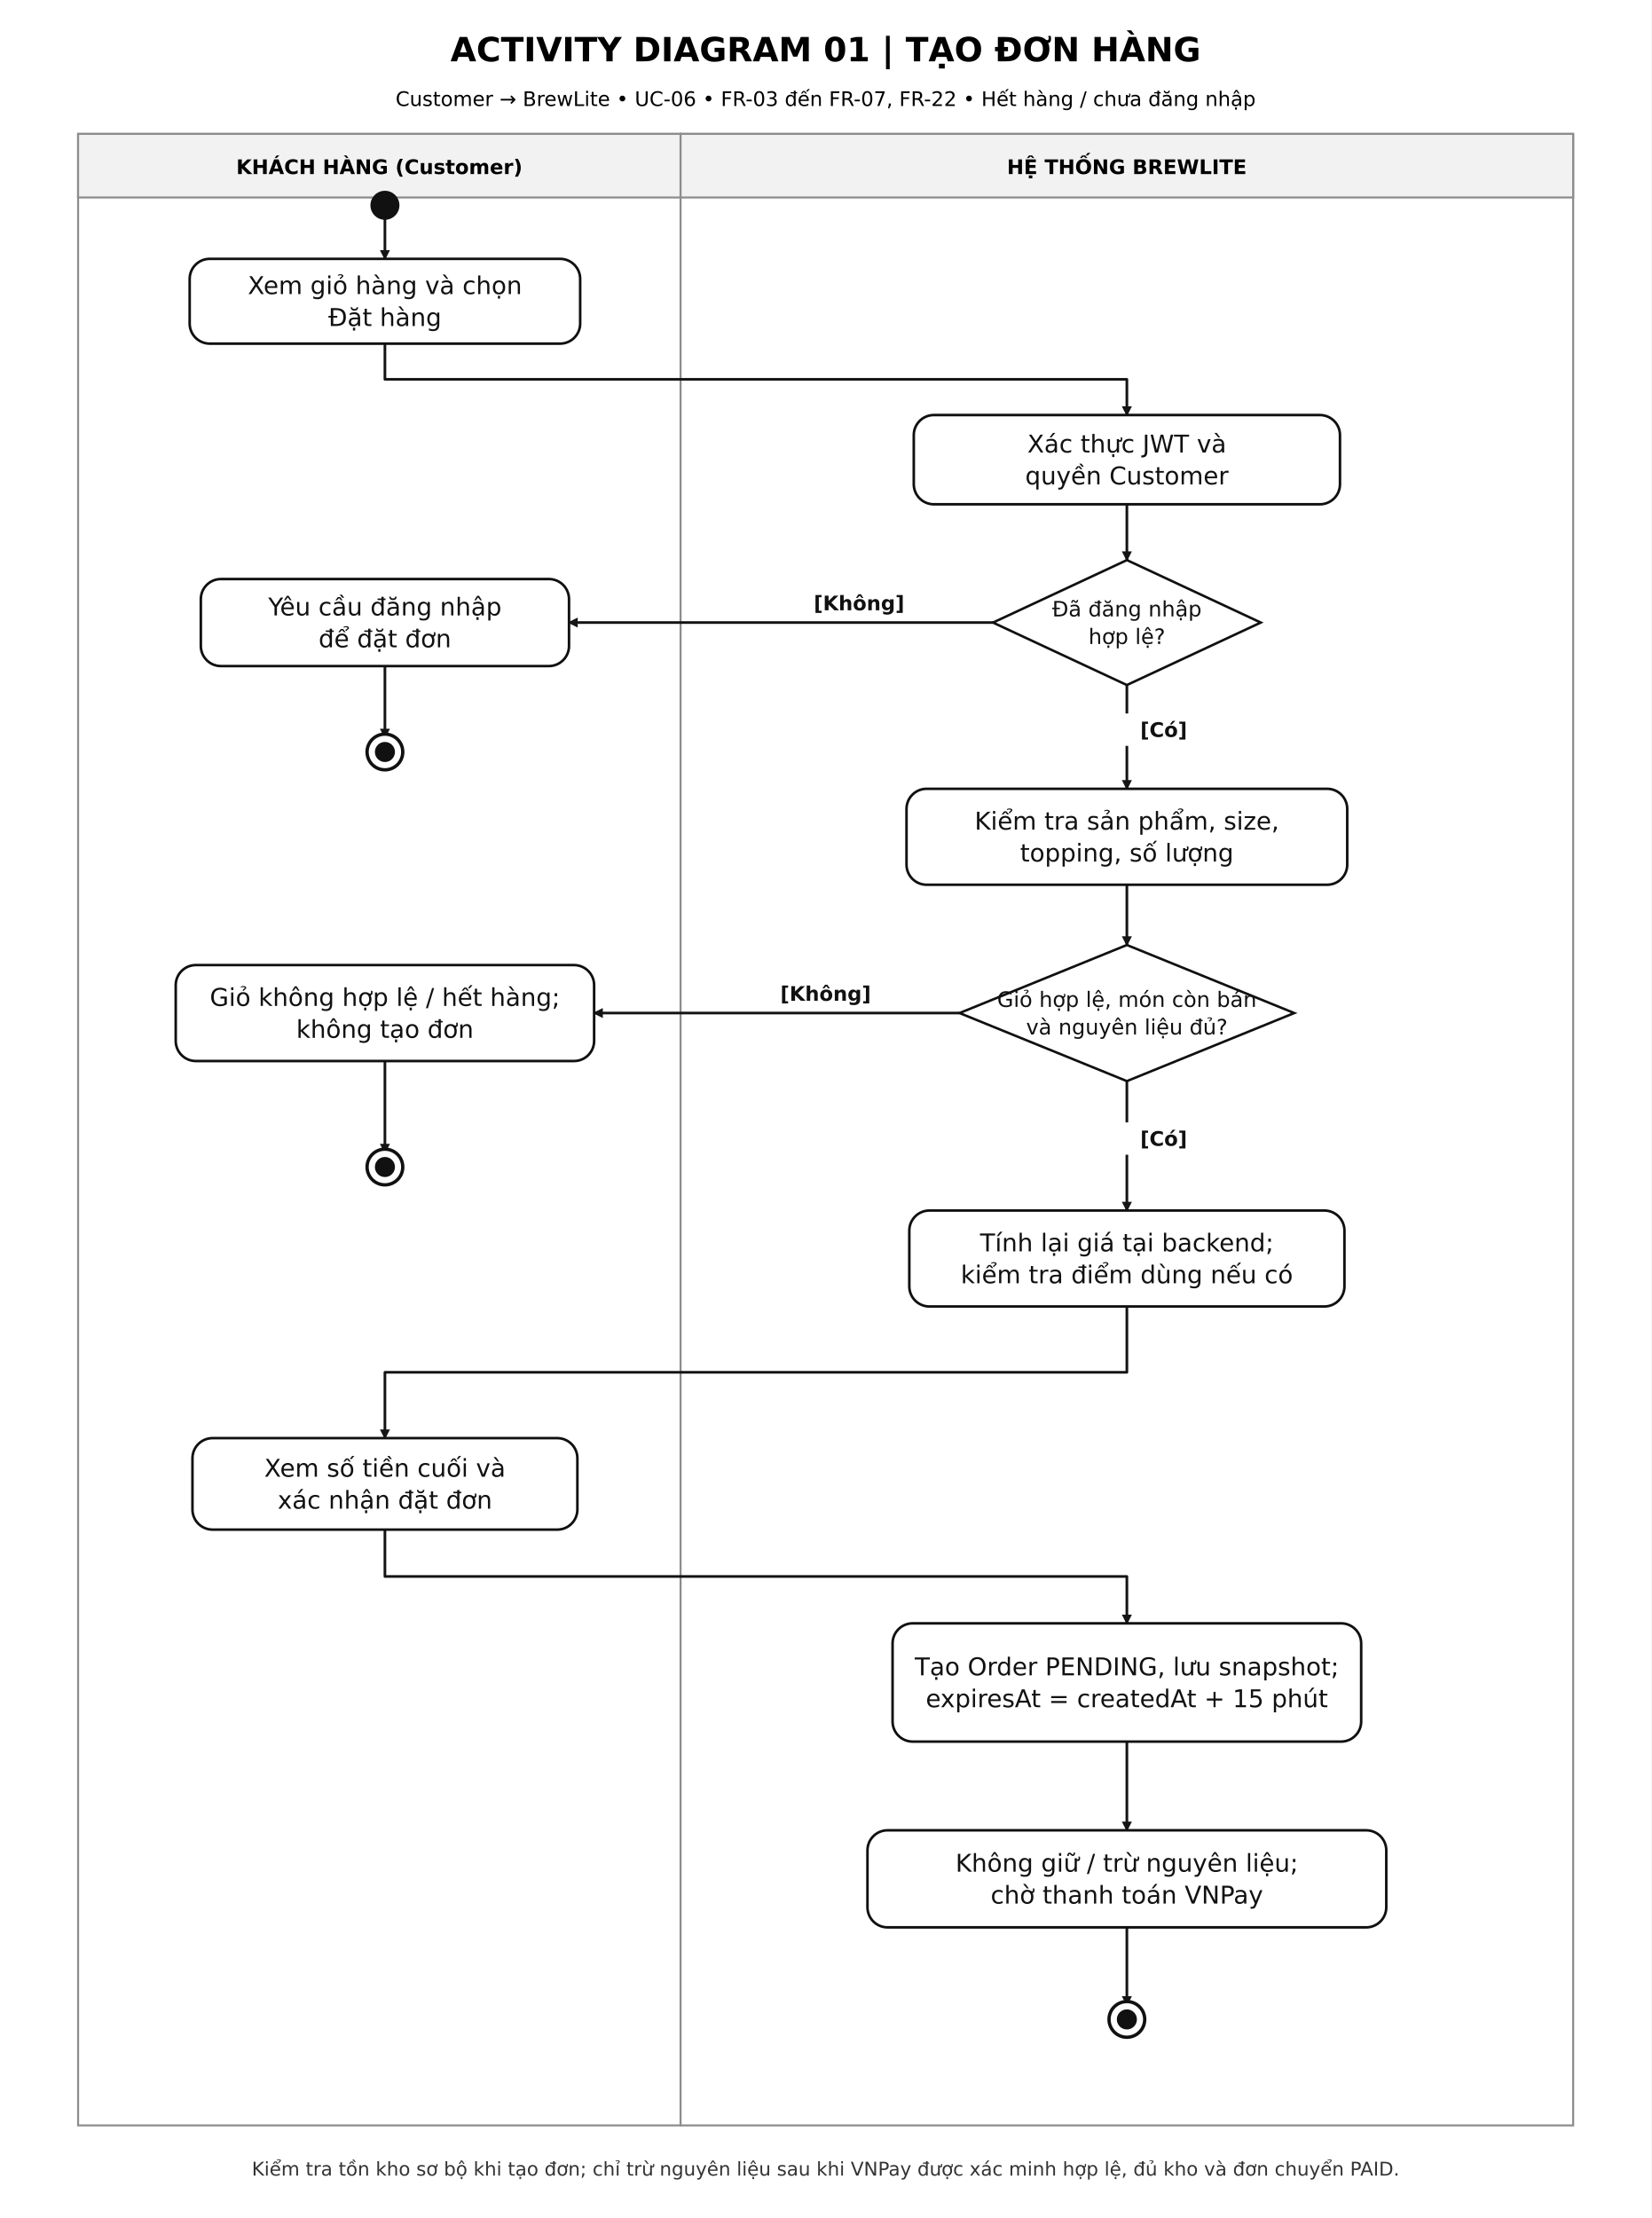
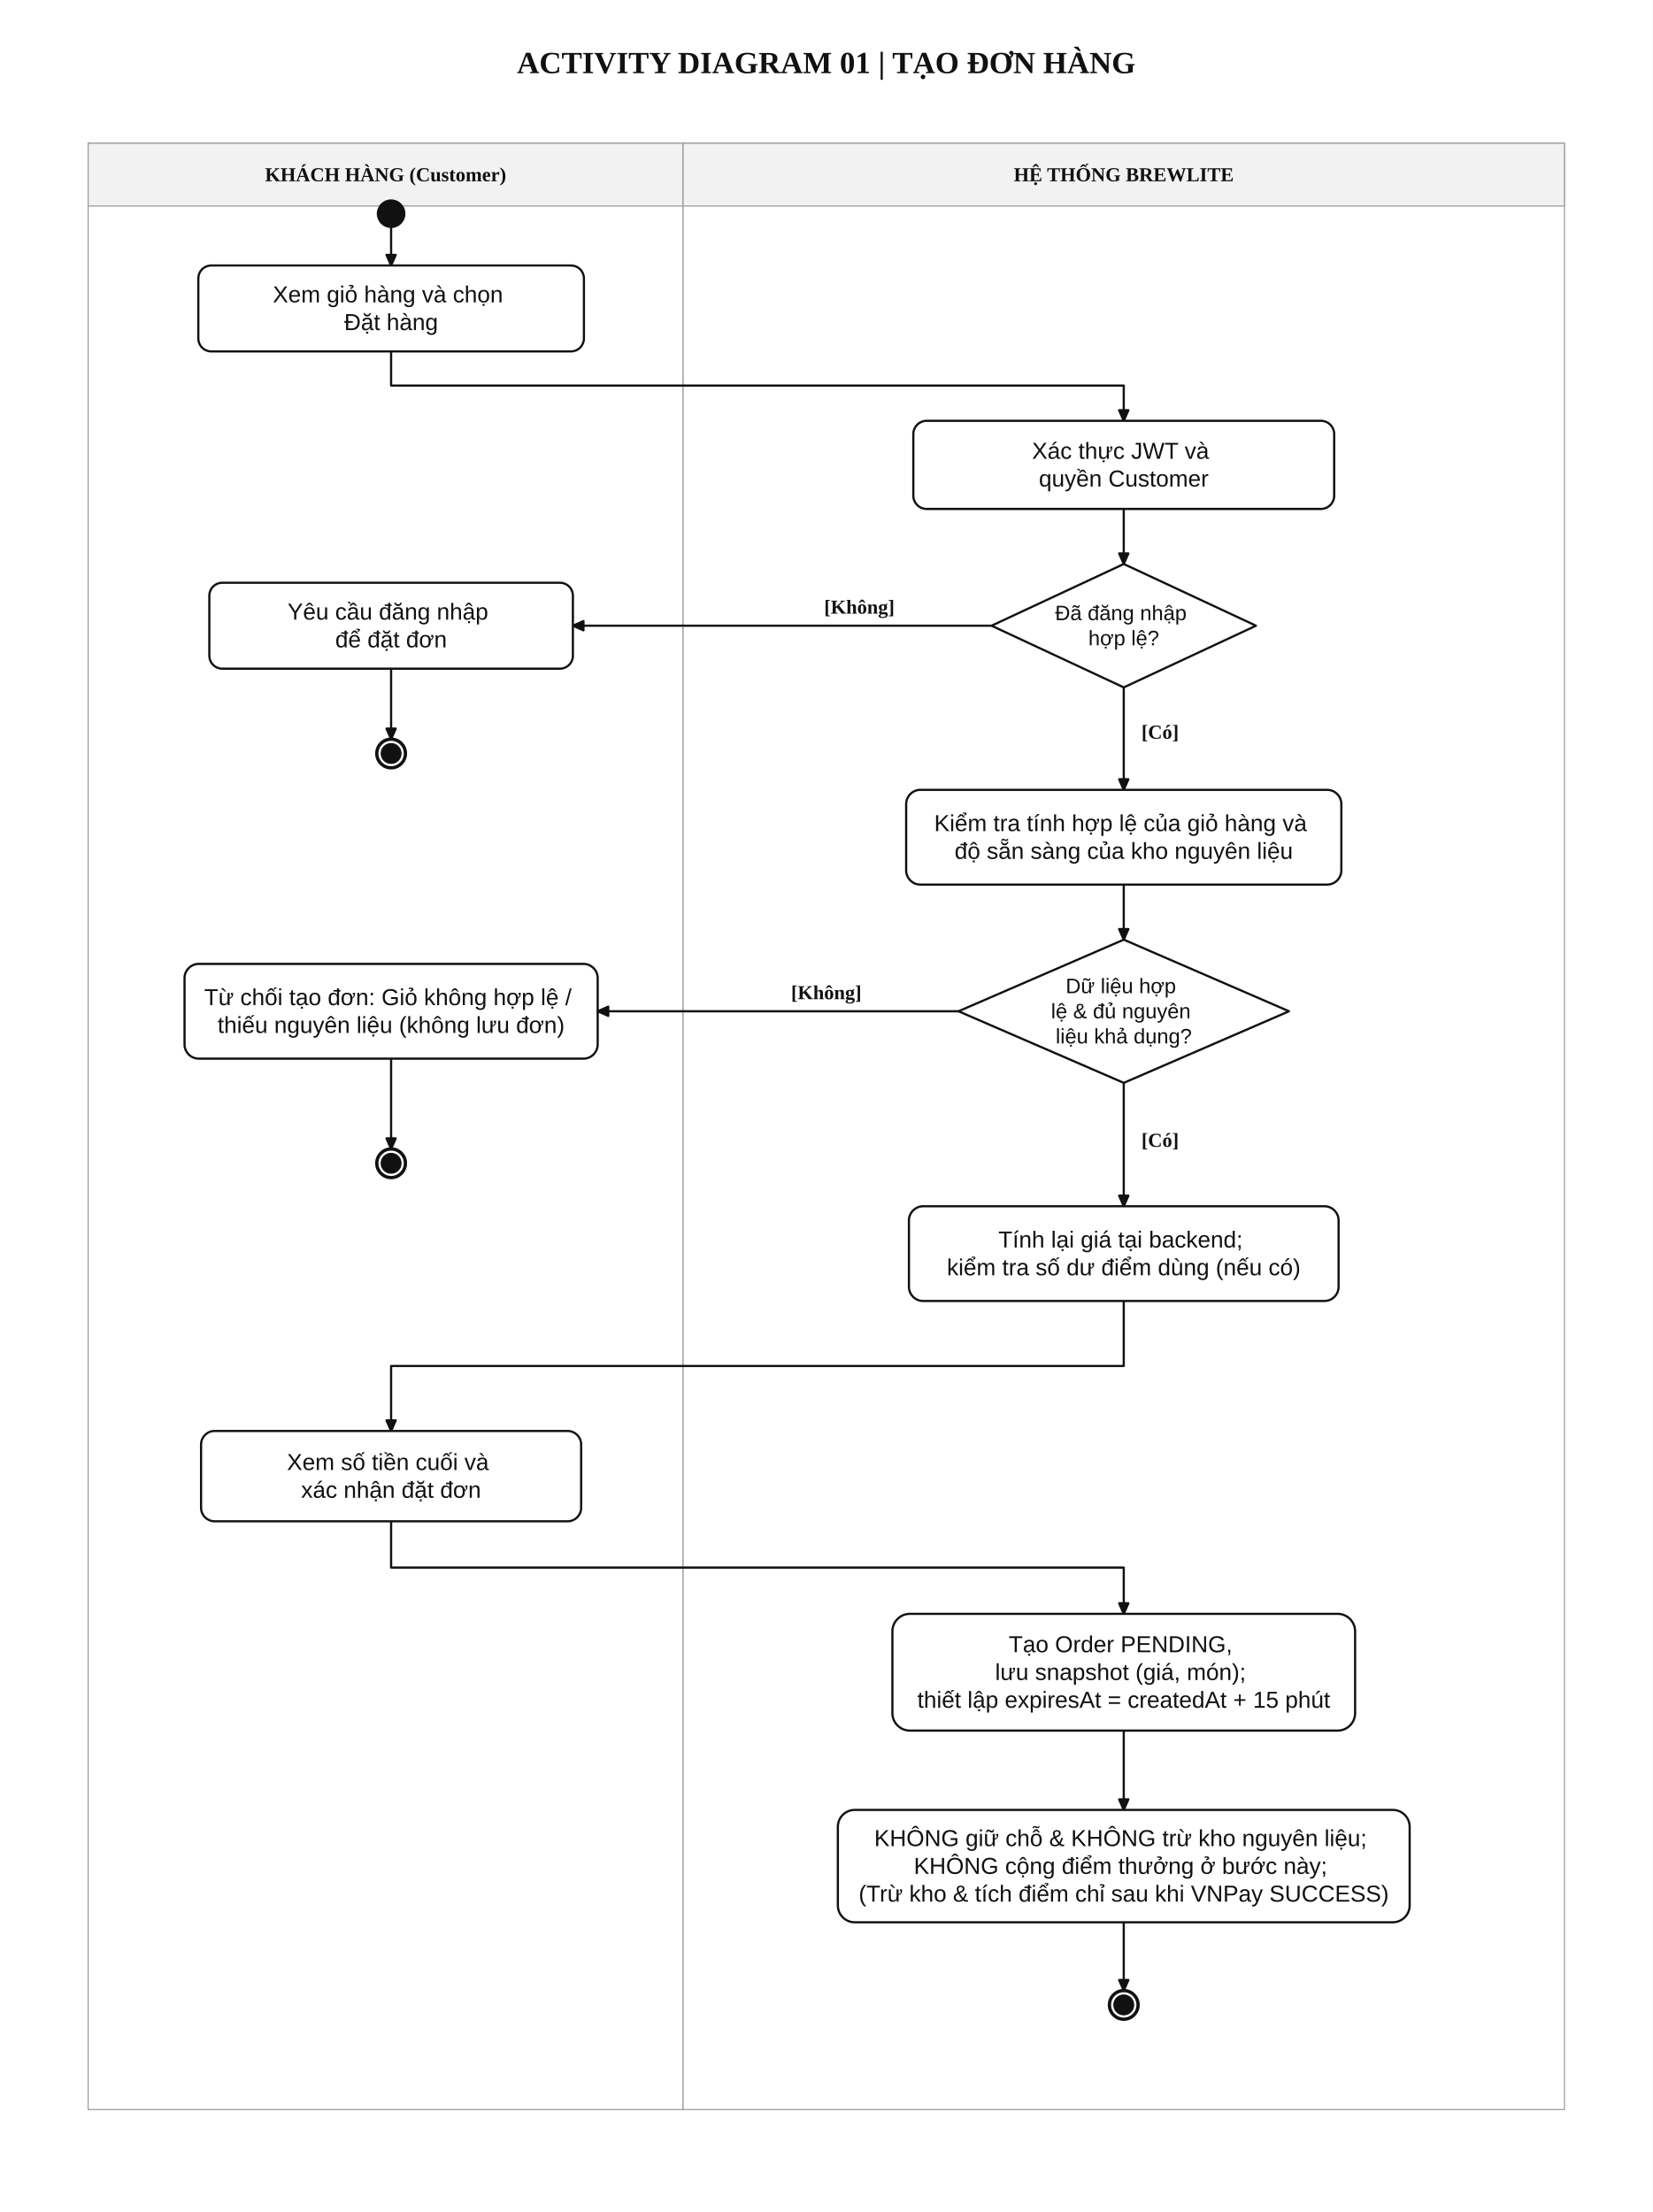
- <svg xmlns="http://www.w3.org/2000/svg" viewBox="0 0 1480 1988" width="1480" height="1988">
-   <defs>
-     <marker id="arr" markerWidth="9" markerHeight="9" refX="7.8" refY="4.5" orient="auto" markerUnits="userSpaceOnUse">
-       <path d="M0,0 L9,4.5 L0,9 Z" fill="#151515" />
-     </marker>
-   </defs>
-   <rect width="1480" height="1988" fill="white" />
-   <text x="740.0" y="55" text-anchor="middle" font-family="DejaVu Sans,Arial,sans-serif" font-size="30" font-weight="700">ACTIVITY DIAGRAM 01  |  TẠO ĐƠN HÀNG</text>
-   <text x="740.0" y="95" text-anchor="middle" font-family="DejaVu Sans,Arial,sans-serif" font-size="18">Customer → BrewLite  •  UC-06  •  FR-03 đến FR-07, FR-22  •  Hết hàng / chưa đăng nhập</text>
-   <rect x="70" y="120" width="540" height="1785" fill="white" stroke="#8d8d8d" stroke-width="1.8" />
-   <rect x="70" y="120" width="540" height="57" fill="#f2f2f2" stroke="#8d8d8d" stroke-width="1.8" />
-   <text x="340.0" y="156" text-anchor="middle" font-family="DejaVu Sans,Arial,sans-serif" font-size="18" font-weight="700">KHÁCH HÀNG (Customer)</text>
-   <rect x="610" y="120" width="800" height="1785" fill="white" stroke="#8d8d8d" stroke-width="1.8" />
-   <rect x="610" y="120" width="800" height="57" fill="#f2f2f2" stroke="#8d8d8d" stroke-width="1.8" />
-   <text x="1010.0" y="156" text-anchor="middle" font-family="DejaVu Sans,Arial,sans-serif" font-size="18" font-weight="700">HỆ THỐNG BREWLITE</text>
-   <path d="M 345.0 196.0 L 345.0 232.0" stroke="#141414" stroke-width="2.4" fill="none" marker-end="url(#arr)" stroke-linejoin="round" />
-   <path d="M 345.0 308.0 L 345.0 340.0 L 1010.0 340.0 L 1010.0 372.0" stroke="#141414" stroke-width="2.4" fill="none" marker-end="url(#arr)" stroke-linejoin="round" />
-   <path d="M 1010.0 452.0 L 1010.0 502.0" stroke="#141414" stroke-width="2.4" fill="none" marker-end="url(#arr)" stroke-linejoin="round" />
-   <path d="M 890.0 558.0 L 510.0 558.0" stroke="#141414" stroke-width="2.4" fill="none" marker-end="url(#arr)" stroke-linejoin="round" />
-   <rect x="721.5" y="526.0" width="97" height="29" fill="white" />
-   <text x="770.0" y="547.0" text-anchor="middle" fill="#111" font-family="DejaVu Sans,Arial,sans-serif" font-weight="600" font-size="18">[Không]</text>
-   <path d="M 345.0 597.0 L 345.0 661.0" stroke="#141414" stroke-width="2.4" fill="none" marker-end="url(#arr)" stroke-linejoin="round" />
-   <path d="M 1010.0 614.0 L 1010.0 707.0" stroke="#141414" stroke-width="2.4" fill="none" marker-end="url(#arr)" stroke-linejoin="round" />
-   <rect x="1005.0" y="639.5" width="76" height="29" fill="white" />
-   <text x="1043.0" y="660.5" text-anchor="middle" fill="#111" font-family="DejaVu Sans,Arial,sans-serif" font-weight="600" font-size="18">[Có]</text>
-   <path d="M 1010.0 793.0 L 1010.0 847.0" stroke="#141414" stroke-width="2.4" fill="none" marker-end="url(#arr)" stroke-linejoin="round" />
-   <path d="M 860.0 908.0 L 532.5 908.0" stroke="#141414" stroke-width="2.4" fill="none" marker-end="url(#arr)" stroke-linejoin="round" />
-   <rect x="691.5" y="876.0" width="97" height="29" fill="white" />
-   <text x="740.0" y="897.0" text-anchor="middle" fill="#111" font-family="DejaVu Sans,Arial,sans-serif" font-weight="600" font-size="18">[Không]</text>
-   <path d="M 345.0 951.0 L 345.0 1033.0" stroke="#141414" stroke-width="2.4" fill="none" marker-end="url(#arr)" stroke-linejoin="round" />
-   <path d="M 1010.0 969.0 L 1010.0 1085.0" stroke="#141414" stroke-width="2.4" fill="none" marker-end="url(#arr)" stroke-linejoin="round" />
-   <rect x="1005.0" y="1006.0" width="76" height="29" fill="white" />
-   <text x="1043.0" y="1027.0" text-anchor="middle" fill="#111" font-family="DejaVu Sans,Arial,sans-serif" font-weight="600" font-size="18">[Có]</text>
-   <path d="M 1010.0 1171.0 L 1010.0 1230.0 L 345.0 1230.0 L 345.0 1289.0" stroke="#141414" stroke-width="2.4" fill="none" marker-end="url(#arr)" stroke-linejoin="round" />
-   <path d="M 345.0 1371.0 L 345.0 1413.0 L 1010.0 1413.0 L 1010.0 1455.0" stroke="#141414" stroke-width="2.4" fill="none" marker-end="url(#arr)" stroke-linejoin="round" />
-   <path d="M 1010.0 1561.0 L 1010.0 1640.5" stroke="#141414" stroke-width="2.4" fill="none" marker-end="url(#arr)" stroke-linejoin="round" />
-   <path d="M 1010.0 1727.5 L 1010.0 1797.0" stroke="#141414" stroke-width="2.4" fill="none" marker-end="url(#arr)" stroke-linejoin="round" />
-   <circle cx="345" cy="184" r="13" fill="#111" />
-   <rect x="170.00" y="232.00" width="350" height="76" rx="18" fill="white" stroke="#101010" stroke-width="2.3" />
-   <text x="345" y="263.6" text-anchor="middle" fill="#111" font-family="DejaVu Sans, Arial, sans-serif" font-size="22" font-weight="500">Xem giỏ hàng và chọn</text>
-   <text x="345" y="292.2" text-anchor="middle" fill="#111" font-family="DejaVu Sans, Arial, sans-serif" font-size="22" font-weight="500">Đặt hàng</text>
-   <rect x="819.00" y="372.00" width="382" height="80" rx="18" fill="white" stroke="#101010" stroke-width="2.3" />
-   <text x="1010" y="405.6" text-anchor="middle" fill="#111" font-family="DejaVu Sans, Arial, sans-serif" font-size="22" font-weight="500">Xác thực JWT và</text>
-   <text x="1010" y="434.2" text-anchor="middle" fill="#111" font-family="DejaVu Sans, Arial, sans-serif" font-size="22" font-weight="500">quyền Customer</text>
-   <path d="M 1010 502.0 L 1130.0 558 L 1010 614.0 L 890.0 558 Z" fill="white" stroke="#101010" stroke-width="2.2" />
-   <text x="1010" y="552.5" text-anchor="middle" fill="#111" font-family="DejaVu Sans, Arial, sans-serif" font-size="19" font-weight="500">Đã đăng nhập</text>
-   <text x="1010" y="577.2" text-anchor="middle" fill="#111" font-family="DejaVu Sans, Arial, sans-serif" font-size="19" font-weight="500">hợp lệ?</text>
-   <rect x="180.00" y="519.00" width="330" height="78" rx="18" fill="white" stroke="#101010" stroke-width="2.3" />
-   <text x="345" y="551.6" text-anchor="middle" fill="#111" font-family="DejaVu Sans, Arial, sans-serif" font-size="22" font-weight="500">Yêu cầu đăng nhập</text>
-   <text x="345" y="580.2" text-anchor="middle" fill="#111" font-family="DejaVu Sans, Arial, sans-serif" font-size="22" font-weight="500">để đặt đơn</text>
-   <circle cx="345" cy="674" r="16" fill="white" stroke="#111" stroke-width="3" />
-   <circle cx="345" cy="674" r="9" fill="#111" />
-   <rect x="812.50" y="707.00" width="395" height="86" rx="18" fill="white" stroke="#101010" stroke-width="2.3" />
-   <text x="1010" y="743.6" text-anchor="middle" fill="#111" font-family="DejaVu Sans, Arial, sans-serif" font-size="22" font-weight="500">Kiểm tra sản phẩm, size,</text>
-   <text x="1010" y="772.2" text-anchor="middle" fill="#111" font-family="DejaVu Sans, Arial, sans-serif" font-size="22" font-weight="500">topping, số lượng</text>
-   <path d="M 1010 847.0 L 1160.0 908 L 1010 969.0 L 860.0 908 Z" fill="white" stroke="#101010" stroke-width="2.2" />
-   <text x="1010" y="902.5" text-anchor="middle" fill="#111" font-family="DejaVu Sans, Arial, sans-serif" font-size="19" font-weight="500">Giỏ hợp lệ, món còn bán</text>
-   <text x="1010" y="927.2" text-anchor="middle" fill="#111" font-family="DejaVu Sans, Arial, sans-serif" font-size="19" font-weight="500">và nguyên liệu đủ?</text>
-   <rect x="157.50" y="865.00" width="375" height="86" rx="18" fill="white" stroke="#101010" stroke-width="2.3" />
-   <text x="345" y="901.6" text-anchor="middle" fill="#111" font-family="DejaVu Sans, Arial, sans-serif" font-size="22" font-weight="500">Giỏ không hợp lệ / hết hàng;</text>
-   <text x="345" y="930.2" text-anchor="middle" fill="#111" font-family="DejaVu Sans, Arial, sans-serif" font-size="22" font-weight="500">không tạo đơn</text>
-   <circle cx="345" cy="1046" r="16" fill="white" stroke="#111" stroke-width="3" />
-   <circle cx="345" cy="1046" r="9" fill="#111" />
-   <rect x="815.00" y="1085.00" width="390" height="86" rx="18" fill="white" stroke="#101010" stroke-width="2.3" />
-   <text x="1010" y="1121.6" text-anchor="middle" fill="#111" font-family="DejaVu Sans, Arial, sans-serif" font-size="22" font-weight="500">Tính lại giá tại backend;</text>
-   <text x="1010" y="1150.2" text-anchor="middle" fill="#111" font-family="DejaVu Sans, Arial, sans-serif" font-size="22" font-weight="500">kiểm tra điểm dùng nếu có</text>
-   <rect x="172.50" y="1289.00" width="345" height="82" rx="18" fill="white" stroke="#101010" stroke-width="2.3" />
-   <text x="345" y="1323.6" text-anchor="middle" fill="#111" font-family="DejaVu Sans, Arial, sans-serif" font-size="22" font-weight="500">Xem số tiền cuối và</text>
-   <text x="345" y="1352.2" text-anchor="middle" fill="#111" font-family="DejaVu Sans, Arial, sans-serif" font-size="22" font-weight="500">xác nhận đặt đơn</text>
-   <rect x="800.00" y="1455.00" width="420" height="106" rx="18" fill="white" stroke="#101010" stroke-width="2.3" />
-   <text x="1010" y="1501.6" text-anchor="middle" fill="#111" font-family="DejaVu Sans, Arial, sans-serif" font-size="22" font-weight="500">Tạo Order PENDING, lưu snapshot;</text>
-   <text x="1010" y="1530.2" text-anchor="middle" fill="#111" font-family="DejaVu Sans, Arial, sans-serif" font-size="22" font-weight="500">expiresAt = createdAt + 15 phút</text>
-   <rect x="777.50" y="1640.50" width="465" height="87" rx="18" fill="white" stroke="#101010" stroke-width="2.3" />
-   <text x="1010" y="1677.6" text-anchor="middle" fill="#111" font-family="DejaVu Sans, Arial, sans-serif" font-size="22" font-weight="500">Không giữ / trừ nguyên liệu;</text>
-   <text x="1010" y="1706.2" text-anchor="middle" fill="#111" font-family="DejaVu Sans, Arial, sans-serif" font-size="22" font-weight="500">chờ thanh toán VNPay</text>
-   <circle cx="1010" cy="1810" r="16" fill="white" stroke="#111" stroke-width="3" />
-   <circle cx="1010" cy="1810" r="9" fill="#111" />
-   <text x="740.0" y="1950" text-anchor="middle" font-family="DejaVu Sans,Arial,sans-serif" font-size="17" fill="#333">Kiểm tra tồn kho sơ bộ khi tạo đơn; chỉ trừ nguyên liệu sau khi VNPay được xác minh hợp lệ, đủ kho và đơn chuyển PAID.</text>
+ <svg xmlns="http://www.w3.org/2000/svg" id="drawio-qug29p" class="drawio" width="1500" height="2008" viewBox="-10 -10 1500 2008" role="img" aria-labelledby="drawio-qug29p-title" style="background: #FFFFFF; background-color: #FFFFFF; color-scheme: light; max-width:100%;height:auto">
+   <style>#drawio-qug29p{font-family:var(--drawio-font-family, Helvetica, Arial, sans-serif);background:#FFFFFF}#drawio-qug29p text{white-space:pre}#drawio-qug29p a{cursor:pointer}</style>
+   <rect x="-10" y="-10" width="1500" height="2008" fill="#FFFFFF" stroke="none" />
+   <g class="drawio-vertex" data-cell-id="pageBackground">
+     <rect fill="#FFFFFF" stroke="none" stroke-linejoin="round" x="0" y="0" width="1480" height="1988" />
+   </g>
+   <g class="drawio-vertex" data-cell-id="title">
+     <rect fill="none" stroke="none" stroke-linejoin="round" x="75" y="12" width="1330" height="70" />
+     <g class="drawio-label">
+       <text text-anchor="middle" font-size="28" font-weight="bold" fill="#111111">
+         <tspan x="740" y="56.41">ACTIVITY DIAGRAM 01 | TẠO ĐƠN HÀNG</tspan>
+       </text>
+     </g>
+   </g>
+   <g class="drawio-vertex" data-cell-id="lane0">
+     <rect fill="#FFFFFF" stroke="#999999" stroke-width="1" stroke-linejoin="round" x="70" y="120" width="540" height="1785" />
+   </g>
+   <g class="drawio-vertex" data-cell-id="laneLabel0">
+     <rect fill="#F2F2F2" stroke="#999999" stroke-width="1" stroke-linejoin="round" x="70" y="120" width="540" height="57" />
+     <g class="drawio-label">
+       <text text-anchor="middle" font-size="18" font-weight="bold" fill="#111111">
+         <tspan x="340" y="154.55">KHÁCH HÀNG (Customer)</tspan>
+       </text>
+     </g>
+   </g>
+   <g class="drawio-vertex" data-cell-id="lane1">
+     <rect fill="#FFFFFF" stroke="#999999" stroke-width="1" stroke-linejoin="round" x="610" y="120" width="800" height="1785" />
+   </g>
+   <g class="drawio-vertex" data-cell-id="laneLabel1">
+     <rect fill="#F2F2F2" stroke="#999999" stroke-width="1" stroke-linejoin="round" x="610" y="120" width="800" height="57" />
+     <g class="drawio-label">
+       <text text-anchor="middle" font-size="18" font-weight="bold" fill="#111111">
+         <tspan x="1010" y="154.55">HỆ THỐNG BREWLITE</tspan>
+       </text>
+     </g>
+   </g>
+   <g class="drawio-edge" data-cell-id="edge0">
+     <path d="M345,196 L345,222.36" fill="none" stroke="#111111" stroke-width="2" stroke-linejoin="round" />
+     <path d="M345,231 L340.8,221.4 L349.2,221.4 Z" fill="#111111" stroke="#111111" stroke-width="2" stroke-linejoin="round" stroke-linecap="round" />
+   </g>
+   <g class="drawio-edge" data-cell-id="edge1">
+     <path d="M345,309 L345,340 L1010,340 L1010,363.36" fill="none" stroke="#111111" stroke-width="2" stroke-linejoin="round" />
+     <path d="M1010,372 L1005.8,362.4 L1014.2,362.4 Z" fill="#111111" stroke="#111111" stroke-width="2" stroke-linejoin="round" stroke-linecap="round" />
+   </g>
+   <g class="drawio-edge" data-cell-id="edge2">
+     <path d="M1010,452 L1010,493.36" fill="none" stroke="#111111" stroke-width="2" stroke-linejoin="round" />
+     <path d="M1010,502 L1005.8,492.4 L1014.2,492.4 Z" fill="#111111" stroke="#111111" stroke-width="2" stroke-linejoin="round" stroke-linecap="round" />
+   </g>
+   <g class="drawio-edge" data-cell-id="edge3">
+     <path d="M890,558 L518.64,558" fill="none" stroke="#111111" stroke-width="2" stroke-linejoin="round" />
+     <path d="M510,558 L519.6,553.8 L519.6,562.2 Z" fill="#111111" stroke="#111111" stroke-width="2" stroke-linejoin="round" stroke-linecap="round" />
+   </g>
+   <g class="drawio-edge" data-cell-id="edge4">
+     <path d="M345,597 L345,652.36" fill="none" stroke="#111111" stroke-width="2" stroke-linejoin="round" />
+     <path d="M345,661 L340.8,651.4 L349.2,651.4 Z" fill="#111111" stroke="#111111" stroke-width="2" stroke-linejoin="round" stroke-linecap="round" />
+   </g>
+   <g class="drawio-edge" data-cell-id="edge5">
+     <path d="M1010,614 L1010,698.36" fill="none" stroke="#111111" stroke-width="2" stroke-linejoin="round" />
+     <path d="M1010,707 L1005.8,697.4 L1014.2,697.4 Z" fill="#111111" stroke="#111111" stroke-width="2" stroke-linejoin="round" stroke-linecap="round" />
+   </g>
+   <g class="drawio-edge" data-cell-id="edge6">
+     <path d="M1010,793 L1010,834.36" fill="none" stroke="#111111" stroke-width="2" stroke-linejoin="round" />
+     <path d="M1010,843 L1005.8,833.4 L1014.2,833.4 Z" fill="#111111" stroke="#111111" stroke-width="2" stroke-linejoin="round" stroke-linecap="round" />
+   </g>
+   <g class="drawio-edge" data-cell-id="edge7">
+     <path d="M860,908 L541.14,908" fill="none" stroke="#111111" stroke-width="2" stroke-linejoin="round" />
+     <path d="M532.5,908 L542.1,903.8 L542.1,912.2 Z" fill="#111111" stroke="#111111" stroke-width="2" stroke-linejoin="round" stroke-linecap="round" />
+   </g>
+   <g class="drawio-edge" data-cell-id="edge8">
+     <path d="M345,951 L345,1024.36" fill="none" stroke="#111111" stroke-width="2" stroke-linejoin="round" />
+     <path d="M345,1033 L340.8,1023.4 L349.2,1023.4 Z" fill="#111111" stroke="#111111" stroke-width="2" stroke-linejoin="round" stroke-linecap="round" />
+   </g>
+   <g class="drawio-edge" data-cell-id="edge9">
+     <path d="M1010,973 L1010,1076.36" fill="none" stroke="#111111" stroke-width="2" stroke-linejoin="round" />
+     <path d="M1010,1085 L1005.8,1075.4 L1014.2,1075.4 Z" fill="#111111" stroke="#111111" stroke-width="2" stroke-linejoin="round" stroke-linecap="round" />
+   </g>
+   <g class="drawio-edge" data-cell-id="edge10">
+     <path d="M1010,1171 L1010,1230 L345,1230 L345,1280.36" fill="none" stroke="#111111" stroke-width="2" stroke-linejoin="round" />
+     <path d="M345,1289 L340.8,1279.4 L349.2,1279.4 Z" fill="#111111" stroke="#111111" stroke-width="2" stroke-linejoin="round" stroke-linecap="round" />
+   </g>
+   <g class="drawio-edge" data-cell-id="edge11">
+     <path d="M345,1371 L345,1413 L1010,1413 L1010,1446.36" fill="none" stroke="#111111" stroke-width="2" stroke-linejoin="round" />
+     <path d="M1010,1455 L1005.8,1445.4 L1014.2,1445.4 Z" fill="#111111" stroke="#111111" stroke-width="2" stroke-linejoin="round" stroke-linecap="round" />
+   </g>
+   <g class="drawio-edge" data-cell-id="edge12">
+     <path d="M1010,1561 L1010,1624.36" fill="none" stroke="#111111" stroke-width="2" stroke-linejoin="round" />
+     <path d="M1010,1633 L1005.8,1623.4 L1014.2,1623.4 Z" fill="#111111" stroke="#111111" stroke-width="2" stroke-linejoin="round" stroke-linecap="round" />
+   </g>
+   <g class="drawio-edge" data-cell-id="edge13">
+     <path d="M1010,1735 L1010,1788.36" fill="none" stroke="#111111" stroke-width="2" stroke-linejoin="round" />
+     <path d="M1010,1797 L1005.8,1787.4 L1014.2,1787.4 Z" fill="#111111" stroke="#111111" stroke-width="2" stroke-linejoin="round" stroke-linecap="round" />
+   </g>
+   <g class="drawio-vertex" data-cell-id="o_start">
+     <ellipse fill="#111111" stroke="#111111" stroke-width="2" stroke-linejoin="round" cx="345" cy="184" rx="12" ry="12" />
+   </g>
+   <g class="drawio-vertex" data-cell-id="o_cart">
+     <rect fill="#FFFFFF" stroke="#111111" stroke-width="2" stroke-linejoin="round" x="170" y="231" width="350" height="78" rx="11.7" />
+     <g class="drawio-label">
+       <text text-anchor="middle" font-size="21" font-family="Arial, Helvetica, Arial, sans-serif" fill="#111111">
+         <tspan x="345" y="264.46">Xem giỏ hàng và chọn</tspan>
+         <tspan x="345" y="289.66">Đặt hàng</tspan>
+       </text>
+     </g>
+   </g>
+   <g class="drawio-vertex" data-cell-id="o_jwt">
+     <rect fill="#FFFFFF" stroke="#111111" stroke-width="2" stroke-linejoin="round" x="819" y="372" width="382" height="80" rx="12" />
+     <g class="drawio-label">
+       <text text-anchor="middle" font-size="21" font-family="Arial, Helvetica, Arial, sans-serif" fill="#111111">
+         <tspan x="1010" y="406.46">Xác thực JWT và</tspan>
+         <tspan x="1010" y="431.66">quyền Customer</tspan>
+       </text>
+     </g>
+   </g>
+   <g class="drawio-vertex" data-cell-id="o_auth">
+     <path fill="#FFFFFF" stroke="#111111" stroke-width="2" stroke-linejoin="round" d="M1010,502 L1130,558 L1010,614 L890,558 Z" />
+     <g class="drawio-label">
+       <text text-anchor="middle" font-size="19" font-family="Arial, Helvetica, Arial, sans-serif" fill="#111111">
+         <tspan x="1010" y="552.98">Đã đăng nhập</tspan>
+         <tspan x="1010" y="575.78">hợp lệ?</tspan>
+       </text>
+     </g>
+   </g>
+   <g class="drawio-vertex" data-cell-id="o_login">
+     <rect fill="#FFFFFF" stroke="#111111" stroke-width="2" stroke-linejoin="round" x="180" y="519" width="330" height="78" rx="11.7" />
+     <g class="drawio-label">
+       <text text-anchor="middle" font-size="21" font-family="Arial, Helvetica, Arial, sans-serif" fill="#111111">
+         <tspan x="345" y="552.46">Yêu cầu đăng nhập</tspan>
+         <tspan x="345" y="577.66">để đặt đơn</tspan>
+       </text>
+     </g>
+   </g>
+   <g class="drawio-vertex" data-cell-id="o_e1">
+     <ellipse fill="#FFFFFF" stroke="#111111" stroke-width="3" stroke-linejoin="round" cx="345" cy="674" rx="13" ry="13" />
+   </g>
+   <g class="drawio-vertex" data-cell-id="o_e1_dot">
+     <ellipse fill="#111111" stroke="#111111" stroke-width="1" stroke-linejoin="round" cx="345" cy="674" rx="9" ry="9" />
+   </g>
+   <g class="drawio-vertex" data-cell-id="o_valid">
+     <rect fill="#FFFFFF" stroke="#111111" stroke-width="2" stroke-linejoin="round" x="812.5" y="707" width="395" height="86" rx="12.9" />
+     <g class="drawio-label">
+       <text text-anchor="middle" font-size="21" font-family="Arial, Helvetica, Arial, sans-serif" fill="#111111">
+         <tspan x="1010" y="744.46">Kiểm tra tính hợp lệ của giỏ hàng và</tspan>
+         <tspan x="1010" y="769.66">độ sẵn sàng của kho nguyên liệu</tspan>
+       </text>
+     </g>
+   </g>
+   <g class="drawio-vertex" data-cell-id="o_stock">
+     <path fill="#FFFFFF" stroke="#111111" stroke-width="2" stroke-linejoin="round" d="M1010,843 L1160,908 L1010,973 L860,908 Z" />
+     <g class="drawio-label">
+       <text text-anchor="middle" font-size="19" font-family="Arial, Helvetica, Arial, sans-serif" fill="#111111">
+         <tspan x="1010" y="891.58">Dữ liệu hợp</tspan>
+         <tspan x="1010" y="914.38">lệ &amp; đủ nguyên</tspan>
+         <tspan x="1010" y="937.18">liệu khả dụng?</tspan>
+       </text>
+     </g>
+   </g>
+   <g class="drawio-vertex" data-cell-id="o_err">
+     <rect fill="#FFFFFF" stroke="#111111" stroke-width="2" stroke-linejoin="round" x="157.5" y="865" width="375" height="86" rx="12.9" />
+     <g class="drawio-label">
+       <text text-anchor="middle" font-size="21" font-family="Arial, Helvetica, Arial, sans-serif" fill="#111111">
+         <tspan x="345" y="902.46">Từ chối tạo đơn: Giỏ không hợp lệ /</tspan>
+         <tspan x="345" y="927.66">thiếu nguyên liệu (không lưu đơn)</tspan>
+       </text>
+     </g>
+   </g>
+   <g class="drawio-vertex" data-cell-id="o_e2">
+     <ellipse fill="#FFFFFF" stroke="#111111" stroke-width="3" stroke-linejoin="round" cx="345" cy="1046" rx="13" ry="13" />
+   </g>
+   <g class="drawio-vertex" data-cell-id="o_e2_dot">
+     <ellipse fill="#111111" stroke="#111111" stroke-width="1" stroke-linejoin="round" cx="345" cy="1046" rx="9" ry="9" />
+   </g>
+   <g class="drawio-vertex" data-cell-id="o_price">
+     <rect fill="#FFFFFF" stroke="#111111" stroke-width="2" stroke-linejoin="round" x="815" y="1085" width="390" height="86" rx="12.9" />
+     <g class="drawio-label">
+       <text text-anchor="middle" font-size="21" font-family="Arial, Helvetica, Arial, sans-serif" fill="#111111">
+         <tspan x="1010" y="1122.46">Tính lại giá tại backend;</tspan>
+         <tspan x="1010" y="1147.66">kiểm tra số dư điểm dùng (nếu có)</tspan>
+       </text>
+     </g>
+   </g>
+   <g class="drawio-vertex" data-cell-id="o_confirm">
+     <rect fill="#FFFFFF" stroke="#111111" stroke-width="2" stroke-linejoin="round" x="172.5" y="1289" width="345" height="82" rx="12.3" />
+     <g class="drawio-label">
+       <text text-anchor="middle" font-size="21" font-family="Arial, Helvetica, Arial, sans-serif" fill="#111111">
+         <tspan x="345" y="1324.46">Xem số tiền cuối và</tspan>
+         <tspan x="345" y="1349.66">xác nhận đặt đơn</tspan>
+       </text>
+     </g>
+   </g>
+   <g class="drawio-vertex" data-cell-id="o_create">
+     <rect fill="#FFFFFF" stroke="#111111" stroke-width="2" stroke-linejoin="round" x="800" y="1455" width="420" height="106" rx="15.9" />
+     <g class="drawio-label">
+       <text text-anchor="middle" font-size="21" font-family="Arial, Helvetica, Arial, sans-serif" fill="#111111">
+         <tspan x="1010" y="1489.86">Tạo Order PENDING,</tspan>
+         <tspan x="1010" y="1515.06">lưu snapshot (giá, món);</tspan>
+         <tspan x="1010" y="1540.26">thiết lập expiresAt = createdAt + 15 phút</tspan>
+       </text>
+     </g>
+   </g>
+   <g class="drawio-vertex" data-cell-id="o_outcome">
+     <rect fill="#FFFFFF" stroke="#111111" stroke-width="2" stroke-linejoin="round" x="750.5" y="1633" width="519" height="102" rx="15.3" />
+     <g class="drawio-label">
+       <text text-anchor="middle" font-size="21" font-family="Arial, Helvetica, Arial, sans-serif" fill="#111111">
+         <tspan x="1010" y="1665.86">KHÔNG giữ chỗ &amp; KHÔNG trừ kho nguyên liệu;</tspan>
+         <tspan x="1010" y="1691.06">KHÔNG cộng điểm thưởng ở bước này;</tspan>
+         <tspan x="1010" y="1716.26">(Trừ kho &amp; tích điểm chỉ sau khi VNPay SUCCESS)</tspan>
+       </text>
+     </g>
+   </g>
+   <g class="drawio-vertex" data-cell-id="o_end">
+     <ellipse fill="#FFFFFF" stroke="#111111" stroke-width="3" stroke-linejoin="round" cx="1010" cy="1810" rx="13" ry="13" />
+   </g>
+   <g class="drawio-vertex" data-cell-id="o_end_dot">
+     <ellipse fill="#111111" stroke="#111111" stroke-width="1" stroke-linejoin="round" cx="1010" cy="1810" rx="9" ry="9" />
+   </g>
+   <g class="drawio-vertex" data-cell-id="branchLabel3">
+     <rect fill="#FFFFFF" stroke="none" stroke-linejoin="round" x="728" y="527" width="84" height="28" />
+     <g class="drawio-label">
+       <text text-anchor="middle" font-size="18" font-weight="bold" fill="#111111">
+         <tspan x="770" y="547.05">[Không]</tspan>
+       </text>
+     </g>
+   </g>
+   <g class="drawio-vertex" data-cell-id="branchLabel5">
+     <rect fill="#FFFFFF" stroke="none" stroke-linejoin="round" x="1018" y="640.5" width="50" height="28" />
+     <g class="drawio-label">
+       <text text-anchor="middle" font-size="18" font-weight="bold" fill="#111111">
+         <tspan x="1043" y="660.55">[Có]</tspan>
+       </text>
+     </g>
+   </g>
+   <g class="drawio-vertex" data-cell-id="branchLabel7">
+     <rect fill="#FFFFFF" stroke="none" stroke-linejoin="round" x="698" y="877" width="84" height="28" />
+     <g class="drawio-label">
+       <text text-anchor="middle" font-size="18" font-weight="bold" fill="#111111">
+         <tspan x="740" y="897.05">[Không]</tspan>
+       </text>
+     </g>
+   </g>
+   <g class="drawio-vertex" data-cell-id="branchLabel9">
+     <rect fill="#FFFFFF" stroke="none" stroke-linejoin="round" x="1018" y="1011" width="50" height="28" />
+     <g class="drawio-label">
+       <text text-anchor="middle" font-size="18" font-weight="bold" fill="#111111">
+         <tspan x="1043" y="1031.05">[Có]</tspan>
+       </text>
+     </g>
+   </g>
</svg>
